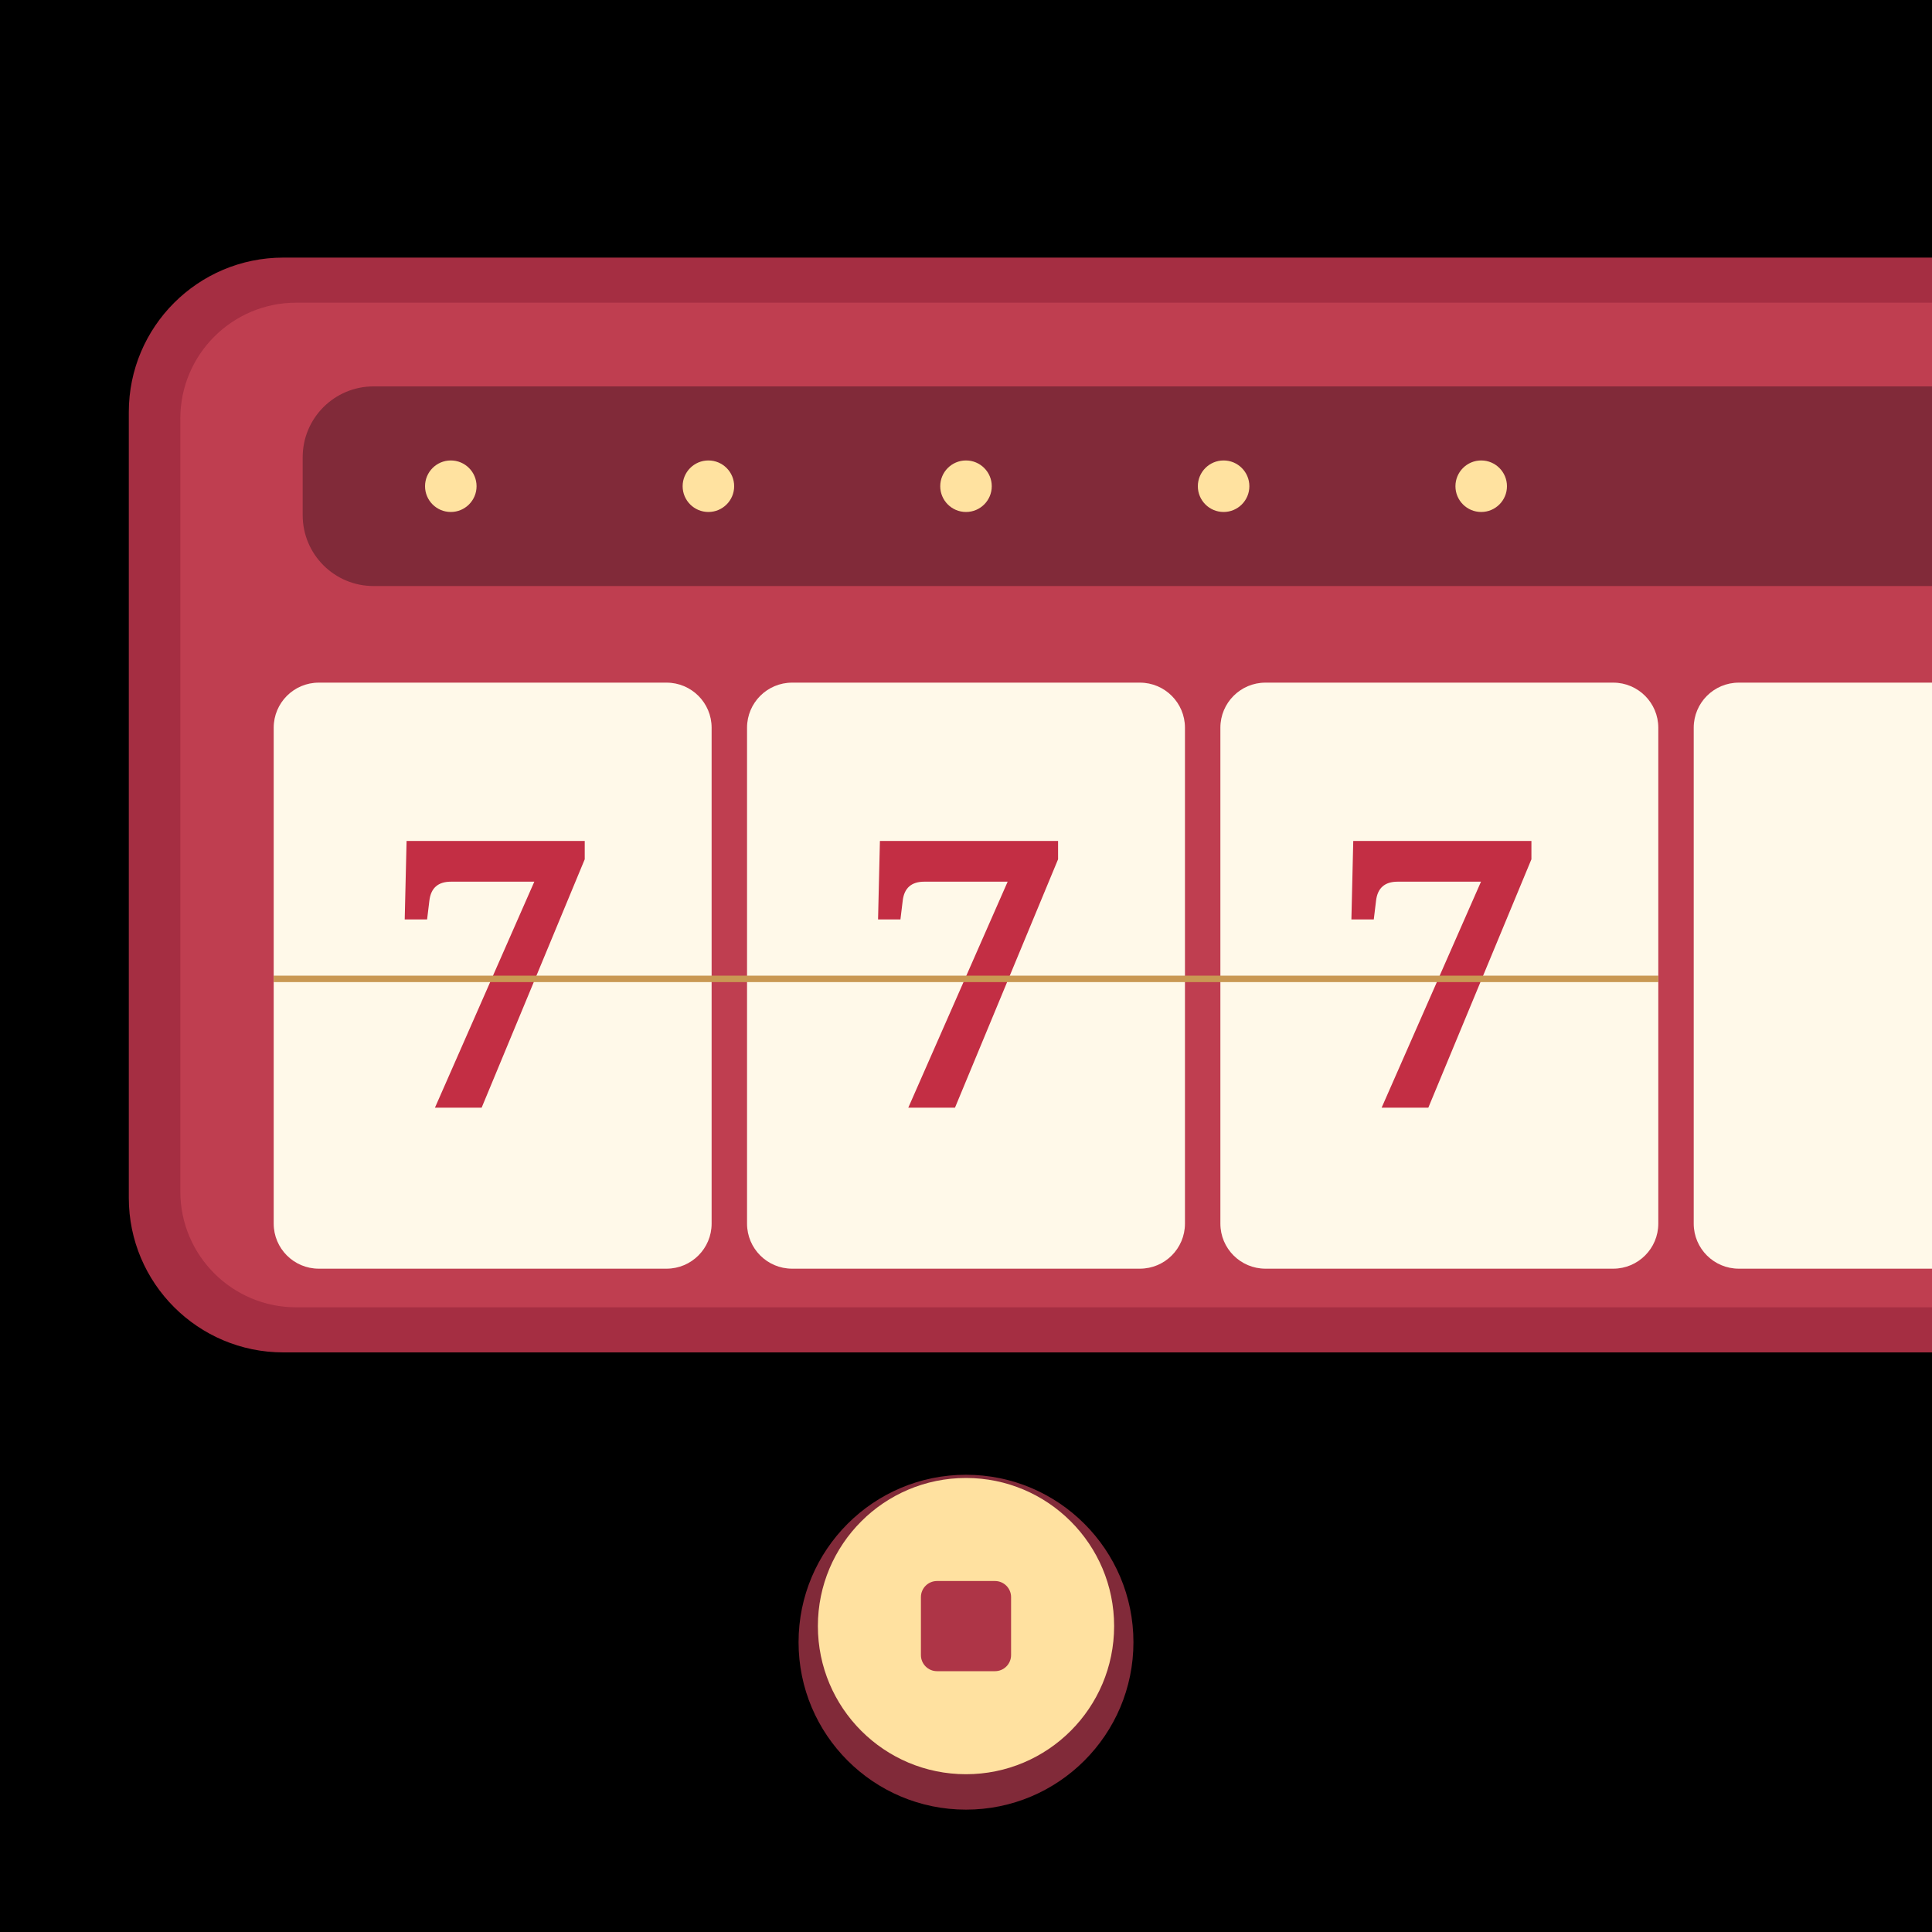
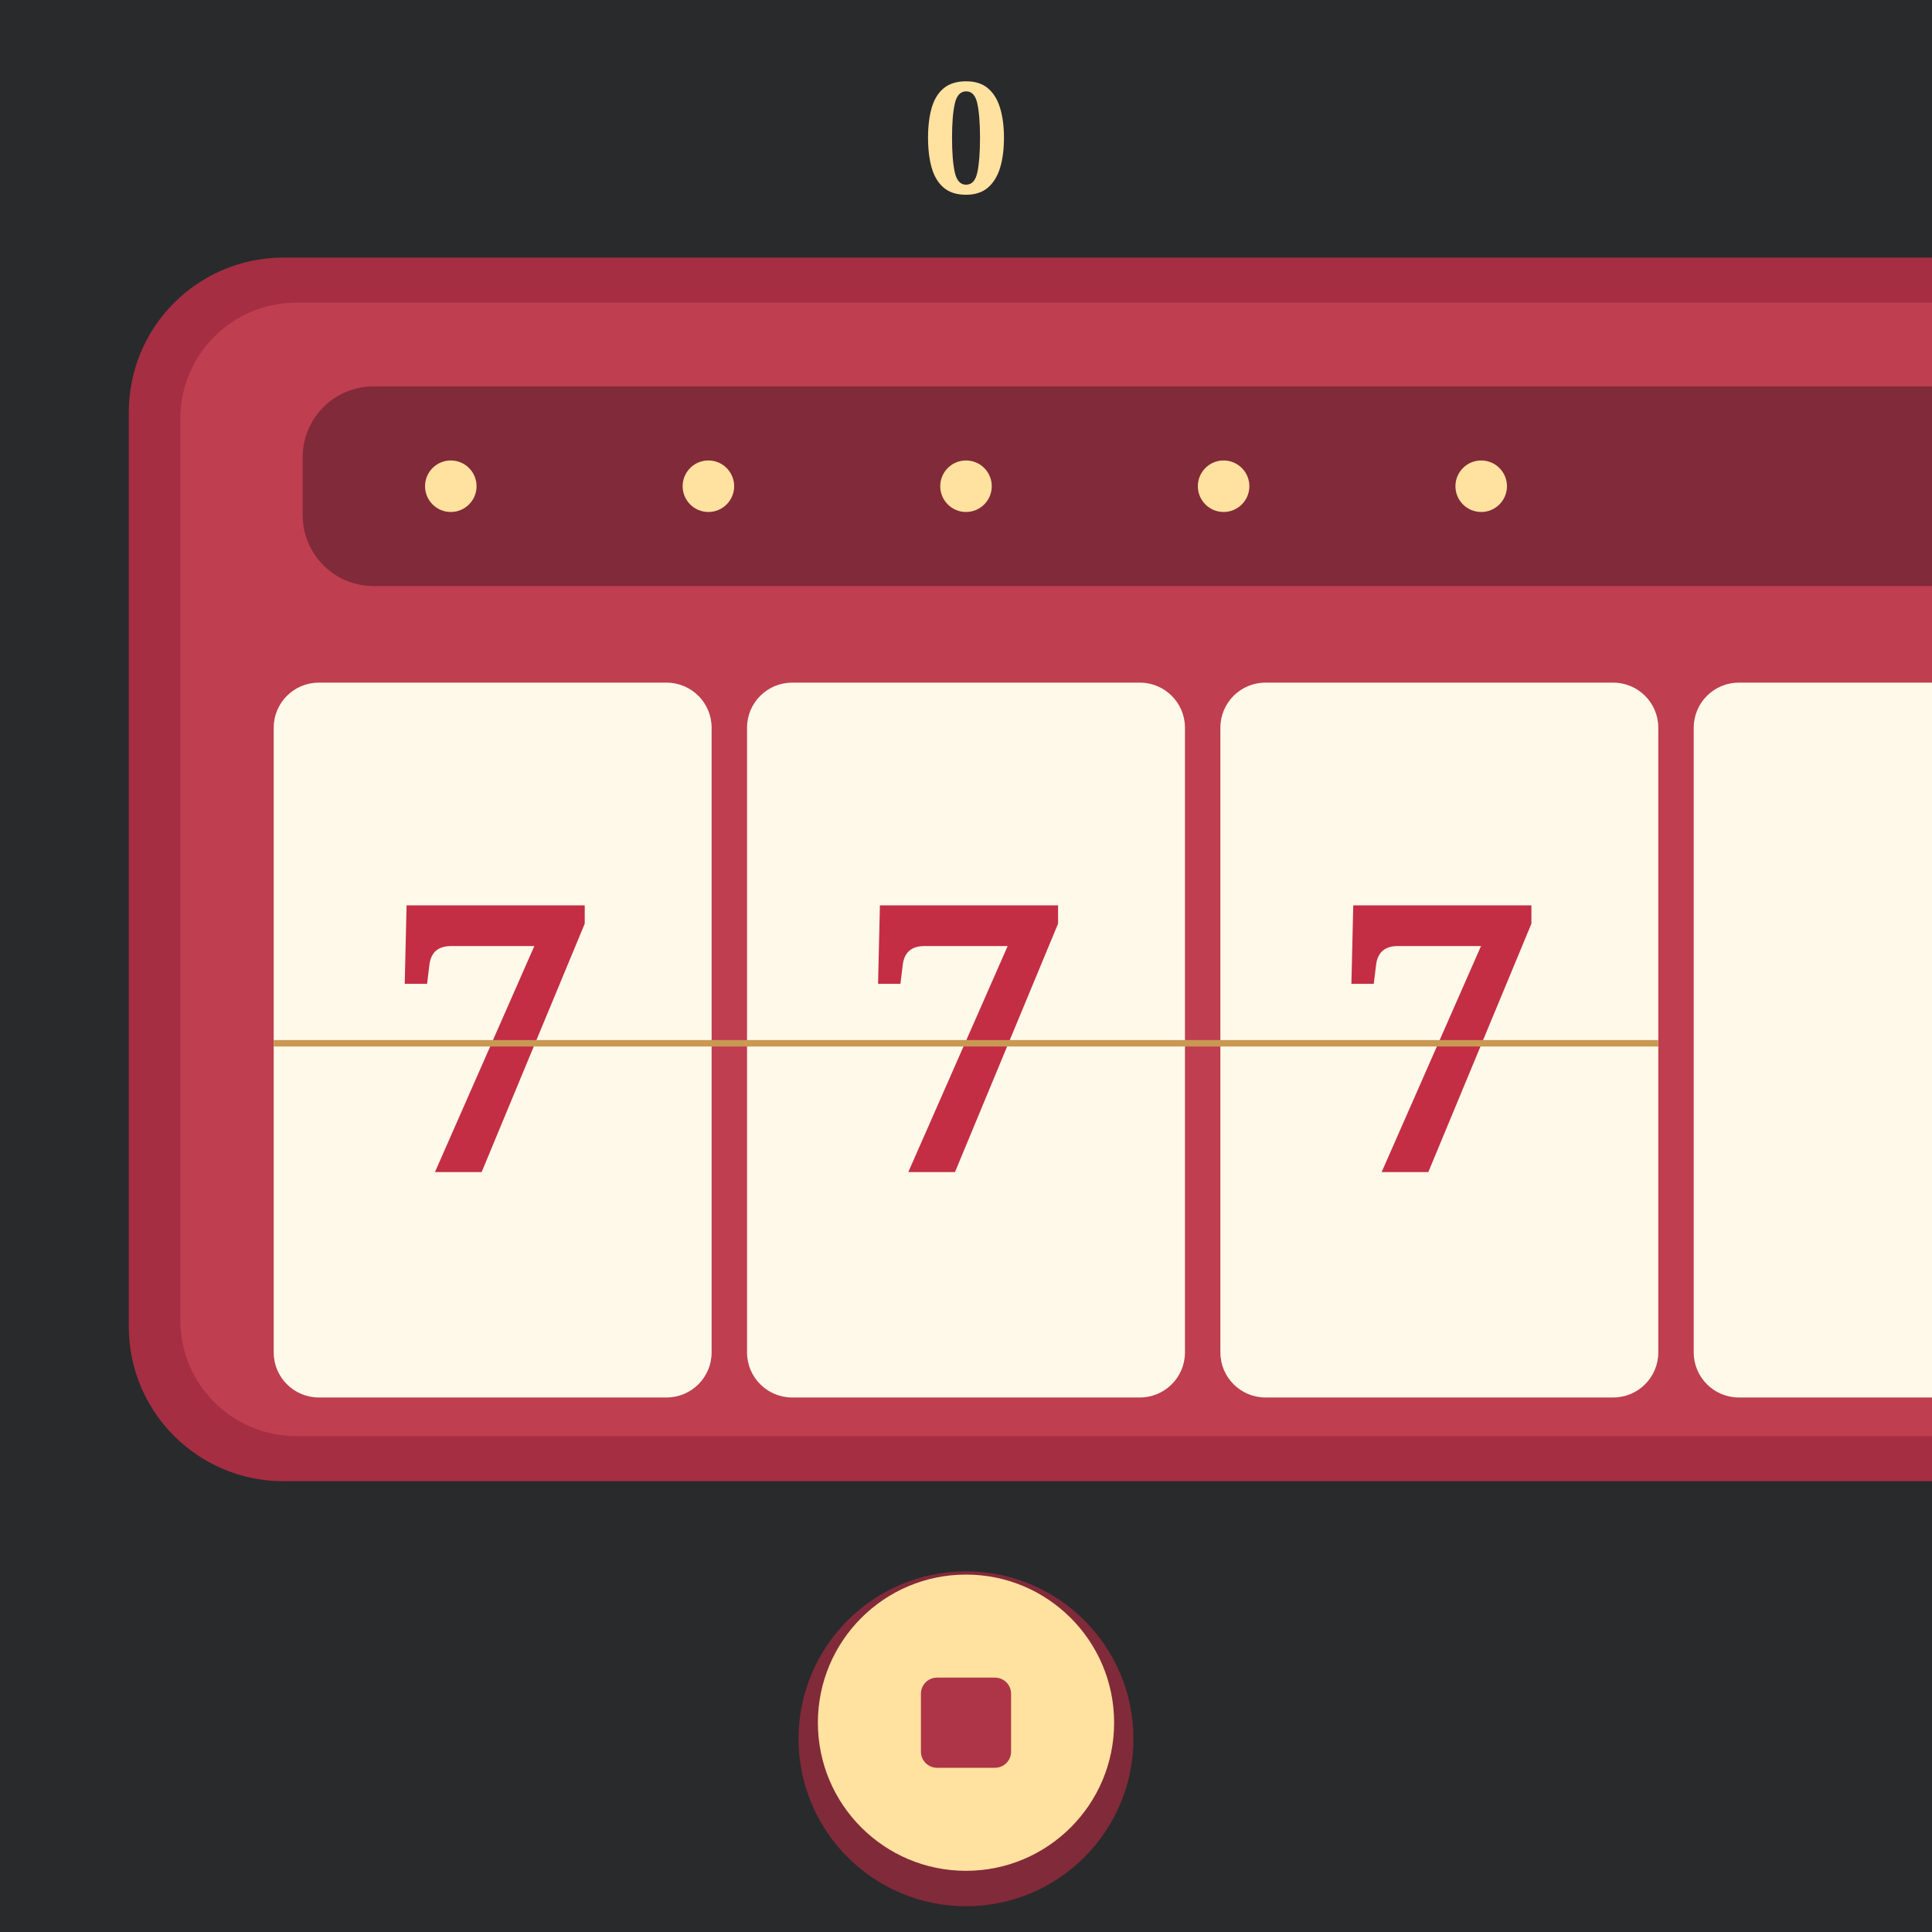
<svg xmlns="http://www.w3.org/2000/svg" width="600" height="600" viewBox="0 0 600 600">
-   <rect width="600" height="600" fill="#000" />
-   <rect x="40" y="80" width="1500" height="340" rx="48" fill="#a52e42" />
-   <rect x="56" y="94" width="1474" height="312" rx="36" fill="#bf3e50" />
+   <rect width="600" height="600" fill="#292a2c" />
+   <rect x="40" y="80" width="1500" height="380" rx="48" fill="#a52e42" />
+   <rect x="56" y="94" width="1474" height="352" rx="36" fill="#bf3e50" />
  <rect x="94" y="120" width="1400" height="62" rx="22" fill="#812a39" />
  <g fill="#ffe2a0">
    <circle cx="140" cy="151" r="8" />
    <circle cx="220" cy="151" r="8" />
    <circle cx="300" cy="151" r="8" />
    <circle cx="380" cy="151" r="8" />
    <circle cx="460" cy="151" r="8" />
  </g>
  <g fill="#fff9e9">
-     <rect x="85" y="212" width="136" height="182" rx="14" />
-     <rect x="232" y="212" width="136" height="182" rx="14" />
-     <rect x="379" y="212" width="136" height="182" rx="14" />
+     <rect x="85" y="212" width="136" height="222" rx="14" />
+     <rect x="232" y="212" width="136" height="222" rx="14" />
+     <rect x="379" y="212" width="136" height="222" rx="14" />
  </g>
  <g fill="#c32e44" font-family="Georgia" font-weight="bold" font-size="116" text-anchor="middle">
-     <text x="153" y="344">7</text>
-     <text x="300" y="344">7</text>
-     <text x="447" y="344">7</text>
+     <text x="153" y="364">7</text>
+     <text x="300" y="364">7</text>
+     <text x="447" y="364">7</text>
  </g>
-   <path d="M85 304H515" stroke="#c99853" stroke-width="2" />
-   <rect x="526" y="212" width="136" height="182" rx="14" fill="#fff9e9" />
-   <circle cx="300" cy="510" r="52" fill="#812a39" />
-   <circle cx="300" cy="505" r="46" fill="#ffe1a0" />
-   <rect x="286" y="491" width="28" height="28" rx="5" fill="#ae3547" />
+   <path d="M85 324H515" stroke="#c99853" stroke-width="2" />
+   <rect x="526" y="212" width="136" height="222" rx="14" fill="#fff9e9" />
+   <circle cx="300" cy="540" r="52" fill="#812a39" />
+   <circle cx="300" cy="535" r="46" fill="#ffe1a0" />
+   <rect x="286" y="521" width="28" height="28" rx="5" fill="#ae3547" />
+   <text x="300" y="60" fill="#ffe1a0" font-family="Georgia" font-size="48" font-weight="bold" text-anchor="middle">0</text>
</svg>
